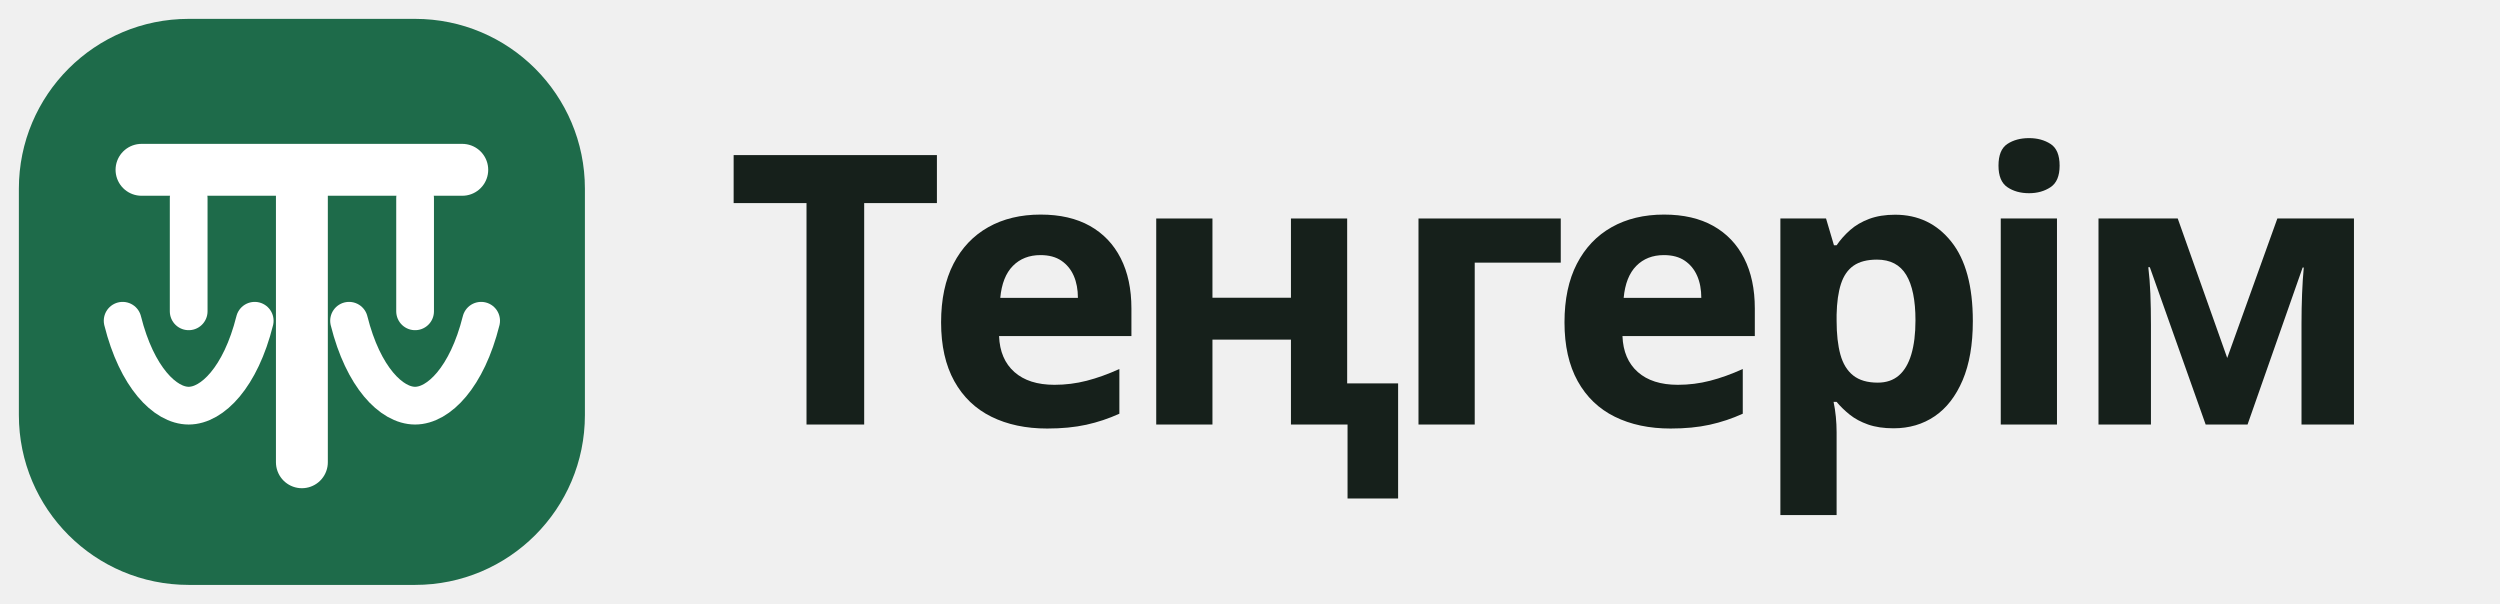
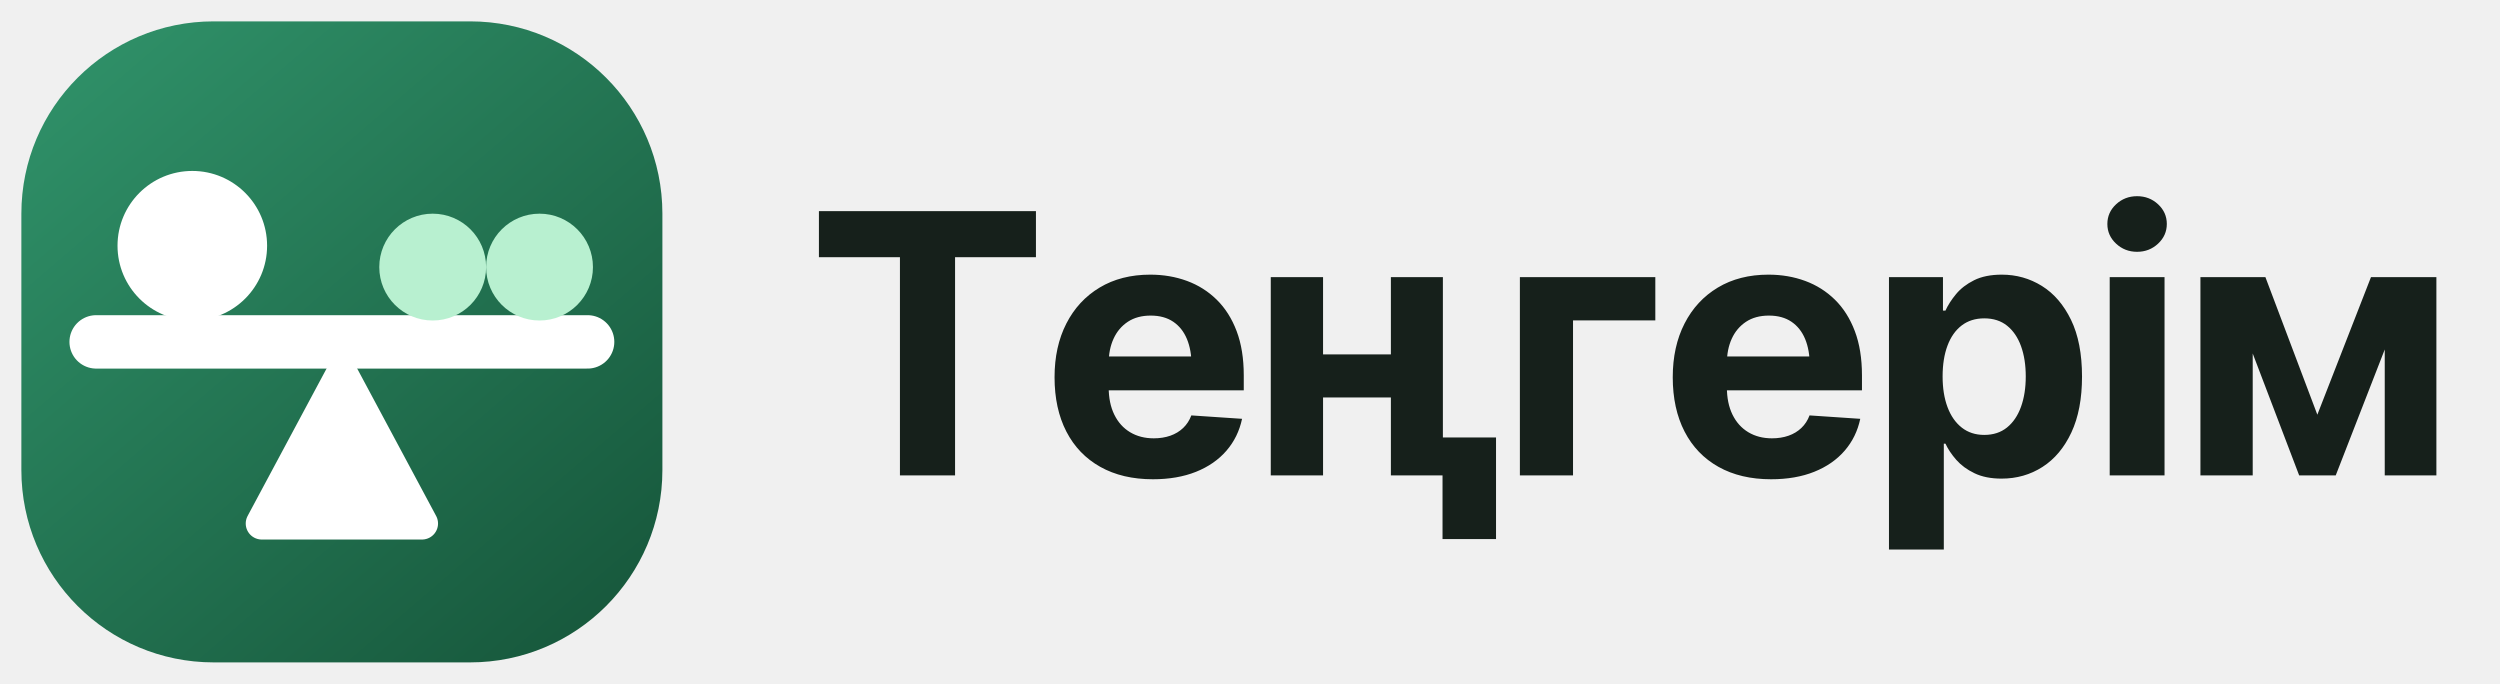
- <svg xmlns="http://www.w3.org/2000/svg" viewBox="0 0 265 64" role="img" aria-labelledby="title">
-   <rect x="2" y="2" width="60" height="60" rx="18" fill="#1E6B4A" />
-   <path d="M15 18h34M32 18v31" fill="none" stroke="#FFFFFF" stroke-width="5.5" stroke-linecap="round" />
-   <path d="M20 21v12m24-12v12M13 34c1.5 6 4.5 9 7 9s5.5-3 7-9M37 34c1.5 6 4.5 9 7 9s5.5-3 7-9" fill="none" stroke="#FFFFFF" stroke-width="4" stroke-linecap="round" stroke-linejoin="round" />
-   <g fill="#16201B" transform="translate(77 45) scale(0.04 -0.04)">
-     <path transform="translate(0 0)" d="M365.089 0H212.26V586.811H19.15V714H557.81V586.811H365.089Z" />
-     <path transform="translate(527 0)" d="M323.08 -10.61Q238.54 -10.61 175.16 20.695Q111.78 52 76.84 115.025Q41.9 178.05 41.9 270.71Q41.9 362.37 74.755 425.98Q107.61 489.59 166.905 522.98Q226.2 556.37 305.74 556.37Q382.669 556.37 436.134 526.37Q489.599 496.37 517.929 440.65Q546.259 384.93 546.259 307.66V234.36H195.509Q197.899 173.03 236.104 139.144Q274.309 105.259 342.329 105.259Q386.009 105.259 427.644 115.979Q469.279 126.699 514.329 147.139V28.66Q472.109 9.44 426.619 -0.585Q381.13 -10.61 323.08 -10.61ZM198.729 335.64H404.46Q404.46 368.83 393.51 393.985Q382.56 419.14 360.77 434.065Q338.98 448.991 305.349 448.991Q260.429 448.991 232.164 420.385Q203.899 391.78 198.729 335.64Z" />
-     <path transform="translate(1061 0)" d="M585 -196V0H435V225H227V0H78V546H227V336H435V546H584V109H719V-196Z" />
-     <path transform="translate(1754 0)" d="M80 0V546H457V429H229V0Z" />
-     <path transform="translate(2179 0)" d="M323.08 -10.61Q238.54 -10.61 175.16 20.695Q111.78 52 76.84 115.025Q41.9 178.05 41.9 270.71Q41.9 362.37 74.755 425.98Q107.61 489.59 166.905 522.98Q226.2 556.37 305.74 556.37Q382.669 556.37 436.134 526.37Q489.599 496.37 517.929 440.65Q546.259 384.93 546.259 307.66V234.36H195.509Q197.899 173.03 236.104 139.144Q274.309 105.259 342.329 105.259Q386.009 105.259 427.644 115.979Q469.279 126.699 514.329 147.139V28.66Q472.109 9.44 426.619 -0.585Q381.13 -10.61 323.08 -10.61ZM198.729 335.64H404.46Q404.46 368.83 393.51 393.985Q382.56 419.14 360.77 434.065Q338.98 448.991 305.349 448.991Q260.429 448.991 232.164 420.385Q203.899 391.78 198.729 335.64Z" />
-     <path transform="translate(2713 0)" d="M80 -240V546H201L222 475H229Q244 497 265.0 515.5Q286 534 315.5 545.0Q345 556 384 556Q476 556 533.0 484.5Q590 413 590 274Q590 181 563.0 117.5Q536 54 489.0 22.0Q442 -10 380 -10Q341 -10 312.5 0.0Q284 10 264.0 26.0Q244 42 229 60H221Q225 41 227.0 20.5Q229 0 229 -20V-240ZM338 111Q372 111 394.0 130.0Q416 149 427.0 186.0Q438 223 438 276Q438 356 413.5 396.5Q389 437 336 437Q297 437 274.0 421.0Q251 405 240.5 372.5Q230 340 229 291V275Q229 222 239.0 185.5Q249 149 273.0 130.0Q297 111 338 111Z" />
-     <path transform="translate(3298 0)" d="M79 0V546H228V0ZM154 613Q120 613 96.5 629.0Q73 645 73 686Q73 728 96.5 743.5Q120 759 154 759Q187 759 211.0 743.5Q235 728 235 686Q235 645 211.0 629.0Q187 613 154 613Z" />
-     <path transform="translate(3556 0)" d="M80 0V546H290L444 112H398L554 546H757V0H618V268Q618 308 619.5 346.0Q621 384 624 416H621L475 0H364L216 417H212Q216 384 217.5 346.5Q219 309 219 264V0Z" />
+ <svg xmlns="http://www.w3.org/2000/svg" viewBox="0 0 234 64" role="img" aria-label="Теңгерім">
+   <defs>
+     <linearGradient id="bereke-tile" x1="8" y1="4" x2="56" y2="60" gradientUnits="userSpaceOnUse">
+       <stop stop-color="#2F9068" />
+       <stop offset="1" stop-color="#17583C" />
+     </linearGradient>
+   </defs>
+   <rect x="2" y="2" width="60" height="60" rx="18" fill="url(#bereke-tile)" />
+   <g transform="translate(0 -5)">
+     <path d="M32 40 24.500 54h15z" fill="#fff" stroke="#fff" stroke-width="3" stroke-linejoin="round" />
+     <path d="M9 37h46" stroke="#fff" stroke-width="5" stroke-linecap="round" />
+     <circle cx="18" cy="28" r="7" fill="#fff" />
+     <circle cx="40.500" cy="30" r="5" fill="#B8F0D0" />
+     <circle cx="50.500" cy="30" r="5" fill="#B8F0D0" />
  </g>
+   <path transform="translate(76 44.500)" d="M0.651 -20.427V-24.736H20.964V-20.427H13.394V0.0H8.234V-20.427Z M31.91 0.359Q29.057 0.359 26.987 -0.802Q24.917 -1.962 23.811 -4.107Q22.706 -6.252 22.706 -9.191Q22.706 -12.056 23.81 -14.216Q24.914 -16.376 26.926 -17.584Q28.938 -18.793 31.664 -18.793Q33.507 -18.793 35.099 -18.207Q36.691 -17.621 37.886 -16.447Q39.081 -15.273 39.749 -13.507Q40.416 -11.741 40.416 -9.37V-7.962H24.751V-11.136H37.926L35.529 -10.306Q35.529 -11.727 35.097 -12.768Q34.665 -13.809 33.815 -14.385Q32.965 -14.961 31.704 -14.961Q30.442 -14.961 29.565 -14.382Q28.689 -13.803 28.231 -12.801Q27.772 -11.8 27.772 -10.505V-8.261Q27.772 -6.76 28.299 -5.688Q28.825 -4.615 29.778 -4.044Q30.731 -3.473 31.989 -3.473Q32.843 -3.473 33.541 -3.717Q34.24 -3.961 34.745 -4.443Q35.25 -4.924 35.509 -5.618L40.257 -5.299Q39.895 -3.586 38.794 -2.313Q37.693 -1.039 35.949 -0.34Q34.204 0.359 31.91 0.359Z M55.827 -11.329V-7.298H46.158V-11.329ZM47.838 -18.561V0.0H42.944V-18.561ZM59.054 -18.561V0.0H54.187V-18.561ZM64.028 -3.553V5.957H59.021V-3.553Z M78.938 -18.561V-14.51H71.235V0.0H66.261V-18.561Z M89.773 0.359Q86.921 0.359 84.851 -0.802Q82.781 -1.962 81.675 -4.107Q80.569 -6.252 80.569 -9.191Q80.569 -12.056 81.673 -14.216Q82.777 -16.376 84.789 -17.584Q86.802 -18.793 89.528 -18.793Q91.37 -18.793 92.962 -18.207Q94.554 -17.621 95.75 -16.447Q96.945 -15.273 97.612 -13.507Q98.28 -11.741 98.28 -9.37V-7.962H82.615V-11.136H95.79L93.392 -10.306Q93.392 -11.727 92.961 -12.768Q92.529 -13.809 91.679 -14.385Q90.829 -14.961 89.567 -14.961Q88.306 -14.961 87.429 -14.382Q86.553 -13.803 86.094 -12.801Q85.636 -11.8 85.636 -10.505V-8.261Q85.636 -6.76 86.162 -5.688Q86.689 -4.615 87.642 -4.044Q88.595 -3.473 89.853 -3.473Q90.706 -3.473 91.405 -3.717Q92.104 -3.961 92.609 -4.443Q93.114 -4.924 93.373 -5.618L98.12 -5.299Q97.759 -3.586 96.658 -2.313Q95.557 -1.039 93.812 -0.34Q92.068 0.359 89.773 0.359Z M100.808 6.939V-18.561H105.861V-15.426H106.094Q106.439 -16.187 107.083 -16.967Q107.727 -17.747 108.775 -18.27Q109.823 -18.793 111.373 -18.793Q113.415 -18.793 115.117 -17.737Q116.818 -16.681 117.848 -14.561Q118.877 -12.441 118.877 -9.25Q118.877 -6.153 117.881 -4.021Q116.885 -1.889 115.178 -0.795Q113.472 0.299 111.347 0.299Q109.859 0.299 108.815 -0.203Q107.771 -0.704 107.11 -1.456Q106.449 -2.208 106.094 -2.975H105.941V6.939ZM109.726 -3.792Q110.995 -3.792 111.856 -4.487Q112.718 -5.183 113.165 -6.42Q113.611 -7.657 113.611 -9.264Q113.611 -10.874 113.168 -12.098Q112.725 -13.321 111.866 -14.012Q111.008 -14.702 109.726 -14.702Q108.481 -14.702 107.611 -14.035Q106.741 -13.368 106.285 -12.147Q105.828 -10.927 105.828 -9.264Q105.828 -7.62 106.288 -6.392Q106.748 -5.163 107.621 -4.477Q108.494 -3.792 109.726 -3.792Z M121.468 0.0V-18.561H126.601V0.0ZM124.032 -20.931Q122.883 -20.931 122.066 -21.694Q121.249 -22.457 121.249 -23.534Q121.249 -24.62 122.066 -25.379Q122.883 -26.137 124.032 -26.137Q125.18 -26.137 125.997 -25.379Q126.814 -24.62 126.814 -23.539Q126.814 -22.459 125.997 -21.695Q125.18 -20.931 124.032 -20.931Z M140.903 -5.684 145.924 -18.561H149.848L142.623 0.0H139.203L132.131 -18.561H136.042ZM134.854 -18.561V0.0H129.96V-18.561ZM147.212 0.0V-18.561H152.046V0.0Z" fill="#16201B" />
</svg>
